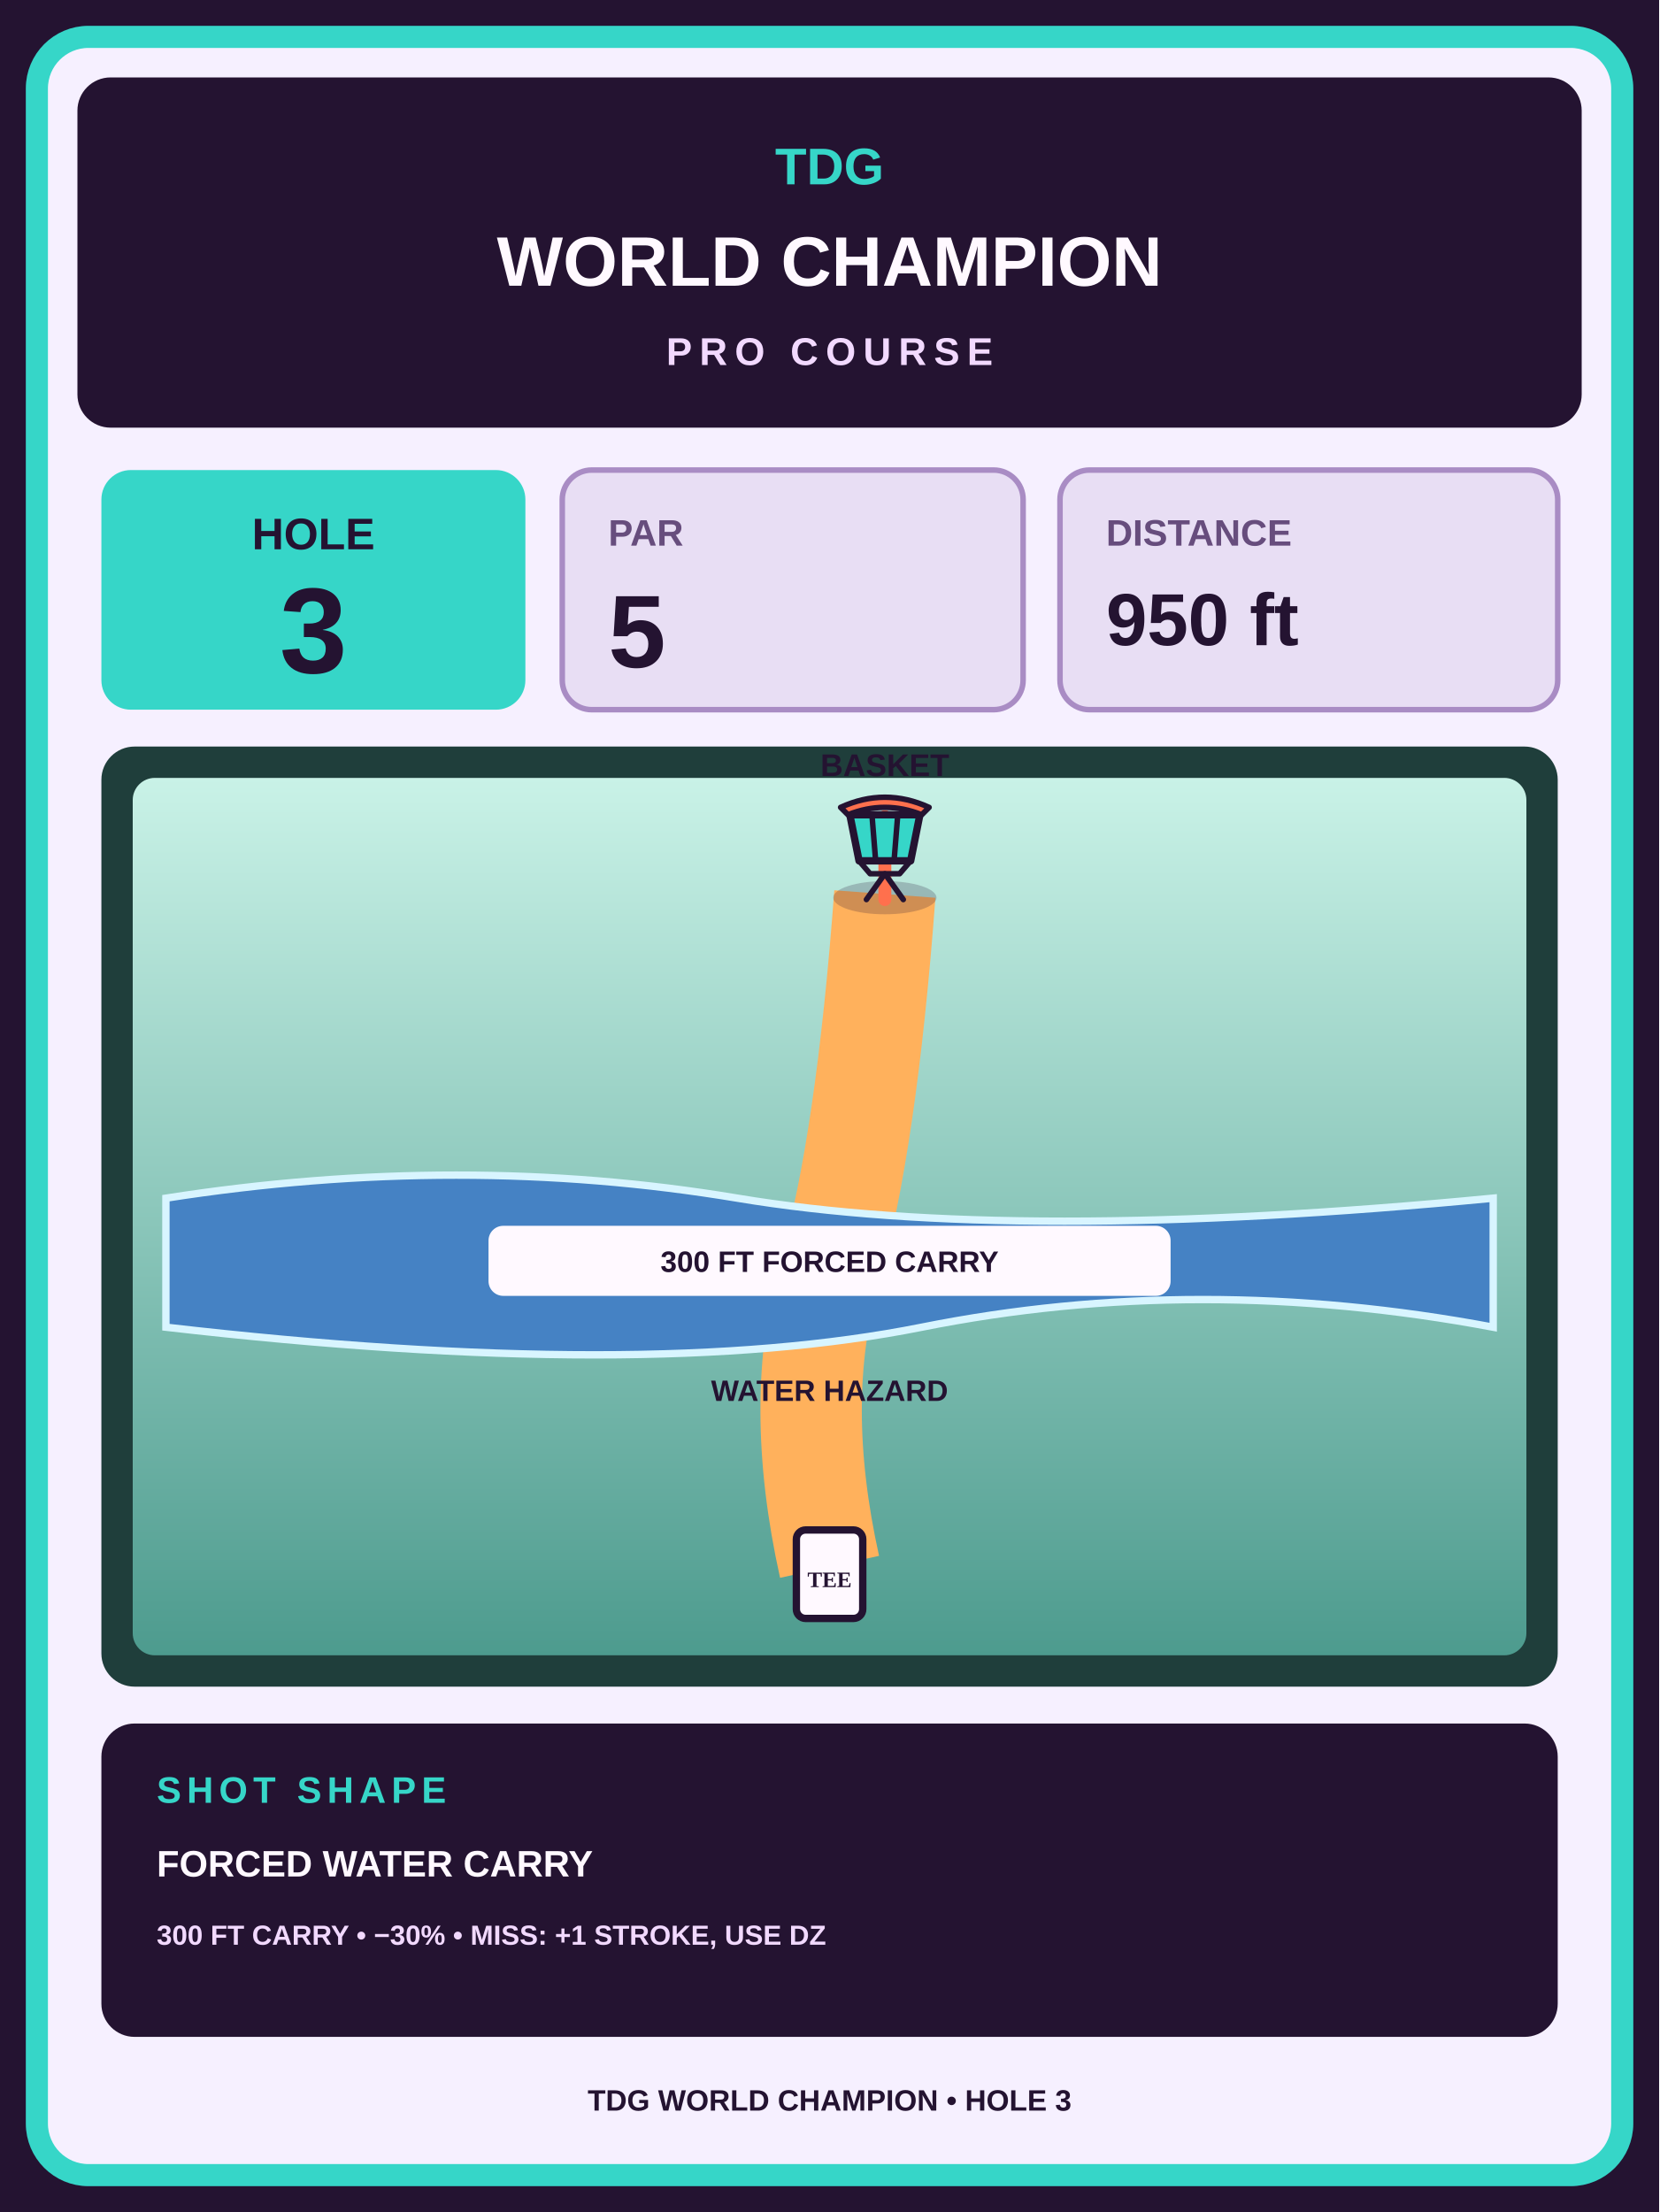
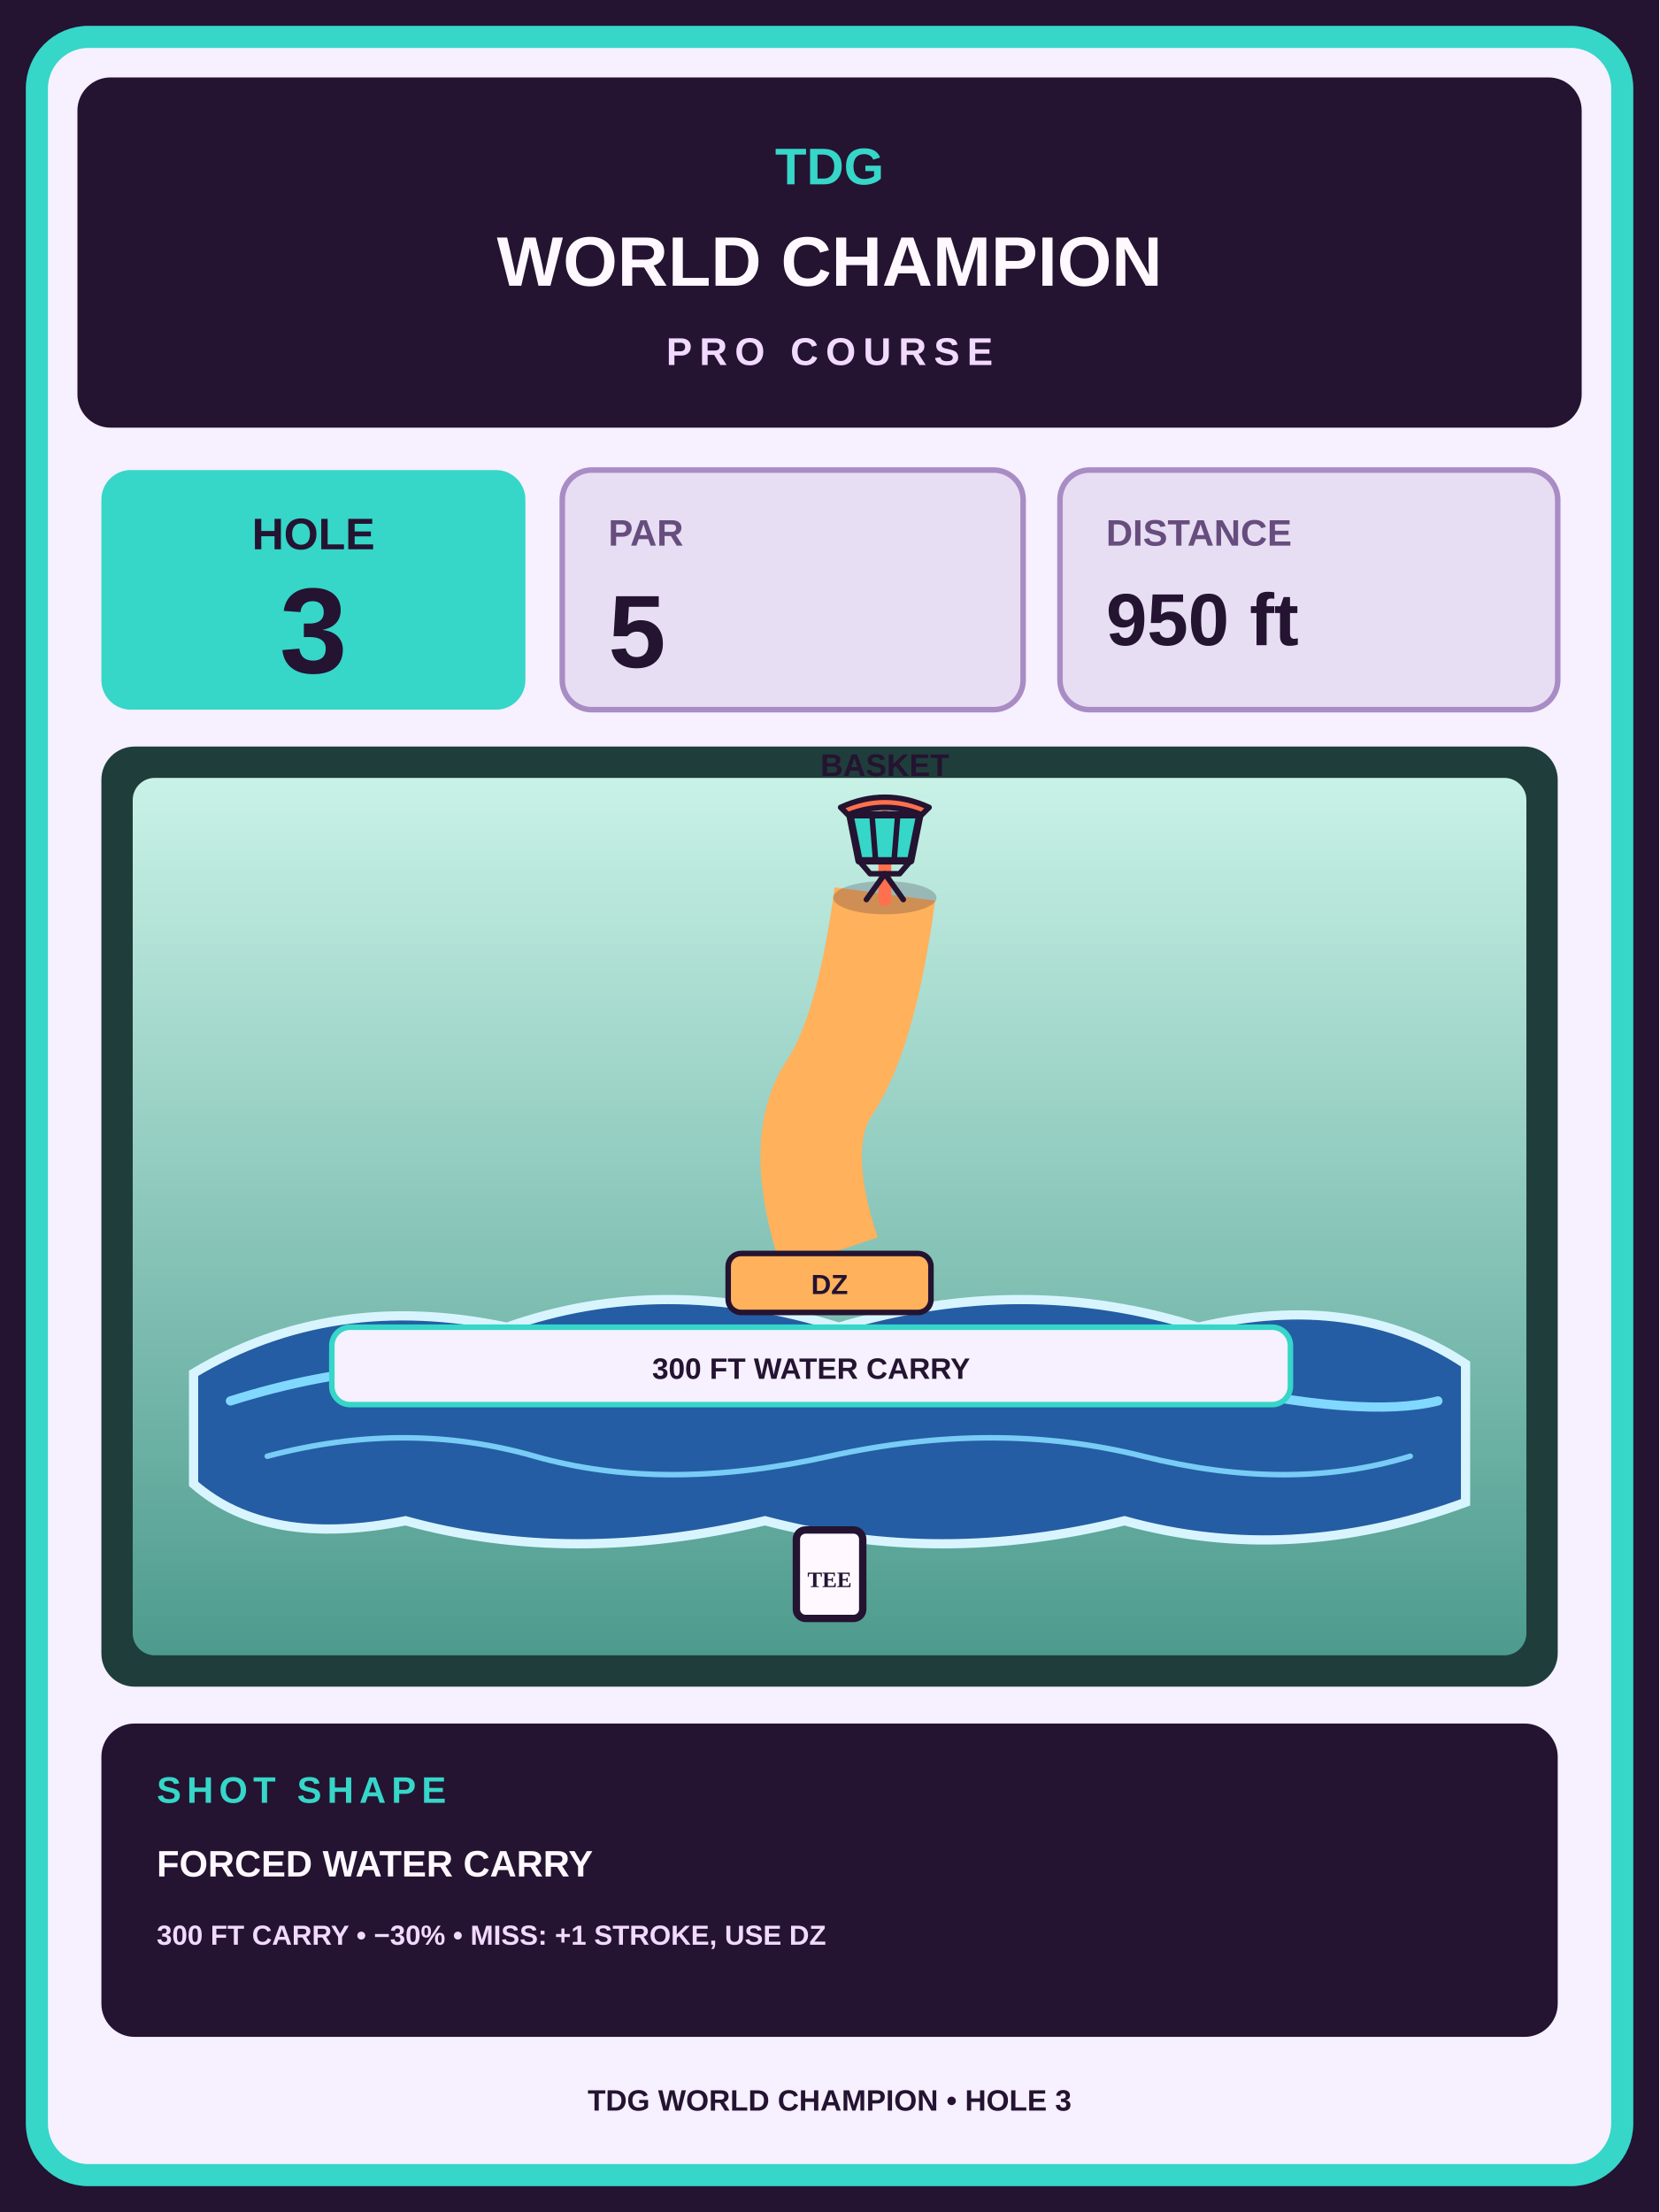
<svg xmlns="http://www.w3.org/2000/svg" viewBox="0 0 900 1200">
  <defs>
    <linearGradient id="turf" x2="0" y2="1">
      <stop stop-color="#c9f2e7" />
      <stop offset="1" stop-color="#4d9b8e" />
    </linearGradient>
  </defs>
  <style>.label{font-family:Arial,sans-serif;font-size:16px;font-weight:900;fill:#241331}.small{font-family:Arial,sans-serif;font-size:13px;font-weight:800;fill:#241331}</style>
  <rect width="900" height="1200" fill="#241331" />
  <rect x="20" y="20" width="860" height="1160" rx="28" fill="#f6f0ff" stroke="#36d6c8" stroke-width="12" />
  <rect x="42" y="42" width="816" height="190" rx="18" fill="#241331" />
  <text x="450" y="100" text-anchor="middle" font-family="Arial" font-size="28" font-weight="900" fill="#36d6c8">TDG</text>
  <text x="450" y="155" text-anchor="middle" font-family="Arial" font-size="38" font-weight="900" fill="#fff9ff">WORLD CHAMPION</text>
  <text x="450" y="198" text-anchor="middle" font-family="Arial" font-size="21" font-weight="800" letter-spacing="4" fill="#f2d9ff">PRO COURSE</text>
  <rect x="55" y="255" width="230" height="130" rx="16" fill="#36d6c8" />
  <text x="170" y="298" text-anchor="middle" font-family="Arial" font-size="24" font-weight="900" fill="#241331">HOLE</text>
  <text x="170" y="365" text-anchor="middle" font-family="Arial" font-size="66" font-weight="900" fill="#241331">3</text>
  <rect x="305" y="255" width="250" height="130" rx="16" fill="#e8def4" stroke="#a98cc4" stroke-width="3" />
  <text x="330" y="296" font-family="Arial" font-size="20" font-weight="800" fill="#674d7d">PAR</text>
  <text x="330" y="362" font-family="Arial" font-size="56" font-weight="900" fill="#241331">5</text>
  <rect x="575" y="255" width="270" height="130" rx="16" fill="#e8def4" stroke="#a98cc4" stroke-width="3" />
  <text x="600" y="296" font-family="Arial" font-size="20" font-weight="800" fill="#674d7d">DISTANCE</text>
  <text x="600" y="350" font-family="Arial" font-size="40" font-weight="900" fill="#241331">950 ft</text>
  <rect x="55" y="405" width="790" height="510" rx="18" fill="#1f3e3b" />
  <rect x="72" y="422" width="756" height="476" rx="12" fill="url(#turf)" />
-   <path d="M450 850 Q430 760 450 690 T480 485" stroke="#ffb15c" stroke-width="55" fill="none" />
-   <path d="M90 650 Q250 625 400 650 T810 650 L810 720 Q650 690 500 720 T90 720Z" fill="#4582c4" stroke="#d8f5ff" stroke-width="4" />
-   <rect x="265" y="665" width="370" height="38" rx="8" fill="#fff9ff" />
-   <text x="450" y="690" text-anchor="middle" class="label">300 FT FORCED CARRY</text>
-   <text x="450" y="760" text-anchor="middle" class="label">WATER HAZARD</text>
+   <path d="M450 680 Q430 620 450 590 T480 485" stroke="#ffb15c" stroke-width="55" fill="none" />
+   <path d="M105 745 Q180 700 275 720 Q360 690 455 720 Q555 690 650 720 Q735 700 795 740 L795 815 Q700 850 610 825 Q510 850 415 825 Q310 850 220 825 Q145 840 105 805 Z" fill="#245da3" stroke="#d8f5ff" stroke-width="5" />
+   <path d="M125 760 Q220 730 300 750 T470 750 T650 750 T780 760" fill="none" stroke="#81d8ff" stroke-width="5" stroke-linecap="round" />
+   <path d="M145 790 Q220 770 290 790 T450 790 T620 790 T765 790" fill="none" stroke="#81d8ff" stroke-width="3" stroke-linecap="round" opacity=".9" />
+   <rect x="180" y="720" width="520" height="42" rx="10" fill="#f6f0ff" stroke="#36d6c8" stroke-width="3" />
+   <text x="440" y="748" text-anchor="middle" class="label">300 FT WATER CARRY</text>
+   <rect x="395" y="680" width="110" height="32" rx="7" fill="#ffb15c" stroke="#241331" stroke-width="3" />
+   <text x="450" y="702" text-anchor="middle" font-family="Arial" font-size="15" font-weight="900" fill="#241331">DZ</text>
  <g id="basket" transform="translate(480 485)" stroke="#241331" stroke-linecap="round" stroke-linejoin="round">
    <ellipse cx="0" cy="2" rx="28" ry="9" fill="#241331" opacity=".22" stroke="none" />
    <path d="M0 3 V-42" stroke="#ff704d" stroke-width="7" />
    <path d="M-19 -43 L19 -43 L14 -18 L-14 -18 Z" fill="#36d6c8" stroke-width="4" />
    <path d="M-19 -43 L-14 -18 M-7 -43 L-5 -18 M7 -43 L5 -18 M19 -43 L14 -18 M-19 -43 Q0 -55 19 -43" fill="none" stroke-width="3" />
    <path d="M-24 -47 Q0 -58 24 -47 L20 -43 Q0 -51 -20 -43 Z" fill="#ff704d" stroke-width="3" />
    <path d="M-14 -18 L-8 -11 L8 -11 L14 -18" fill="none" stroke-width="3" />
    <path d="M-10 3 L0 -11 L10 3" fill="none" stroke-width="3" />
    <text x="0" y="-64" text-anchor="middle" font-family="Arial" font-size="17" font-weight="900" fill="#241331" stroke="none">BASKET</text>
  </g>
  <rect x="432" y="830" width="36" height="48" rx="5" fill="#fff9ff" stroke="#241331" stroke-width="4" />
  <text x="450" y="861" text-anchor="middle" font-size="12" font-weight="900" fill="#241331">TEE</text>
  <rect x="55" y="935" width="790" height="170" rx="18" fill="#241331" />
  <text x="85" y="978" font-family="Arial" font-size="20" font-weight="900" letter-spacing="3" fill="#36d6c8">SHOT SHAPE</text>
  <text x="85" y="1018" font-family="Arial" font-size="20" font-weight="900" fill="#fff9ff">FORCED WATER CARRY</text>
  <text x="85" y="1055" font-family="Arial" font-size="15" font-weight="800" fill="#f2d9ff">300 FT CARRY • −30% • MISS: +1 STROKE, USE DZ</text>
  <text x="450" y="1145" text-anchor="middle" font-family="Arial" font-size="16" font-weight="900" fill="#241331">TDG WORLD CHAMPION • HOLE 3</text>
</svg>
